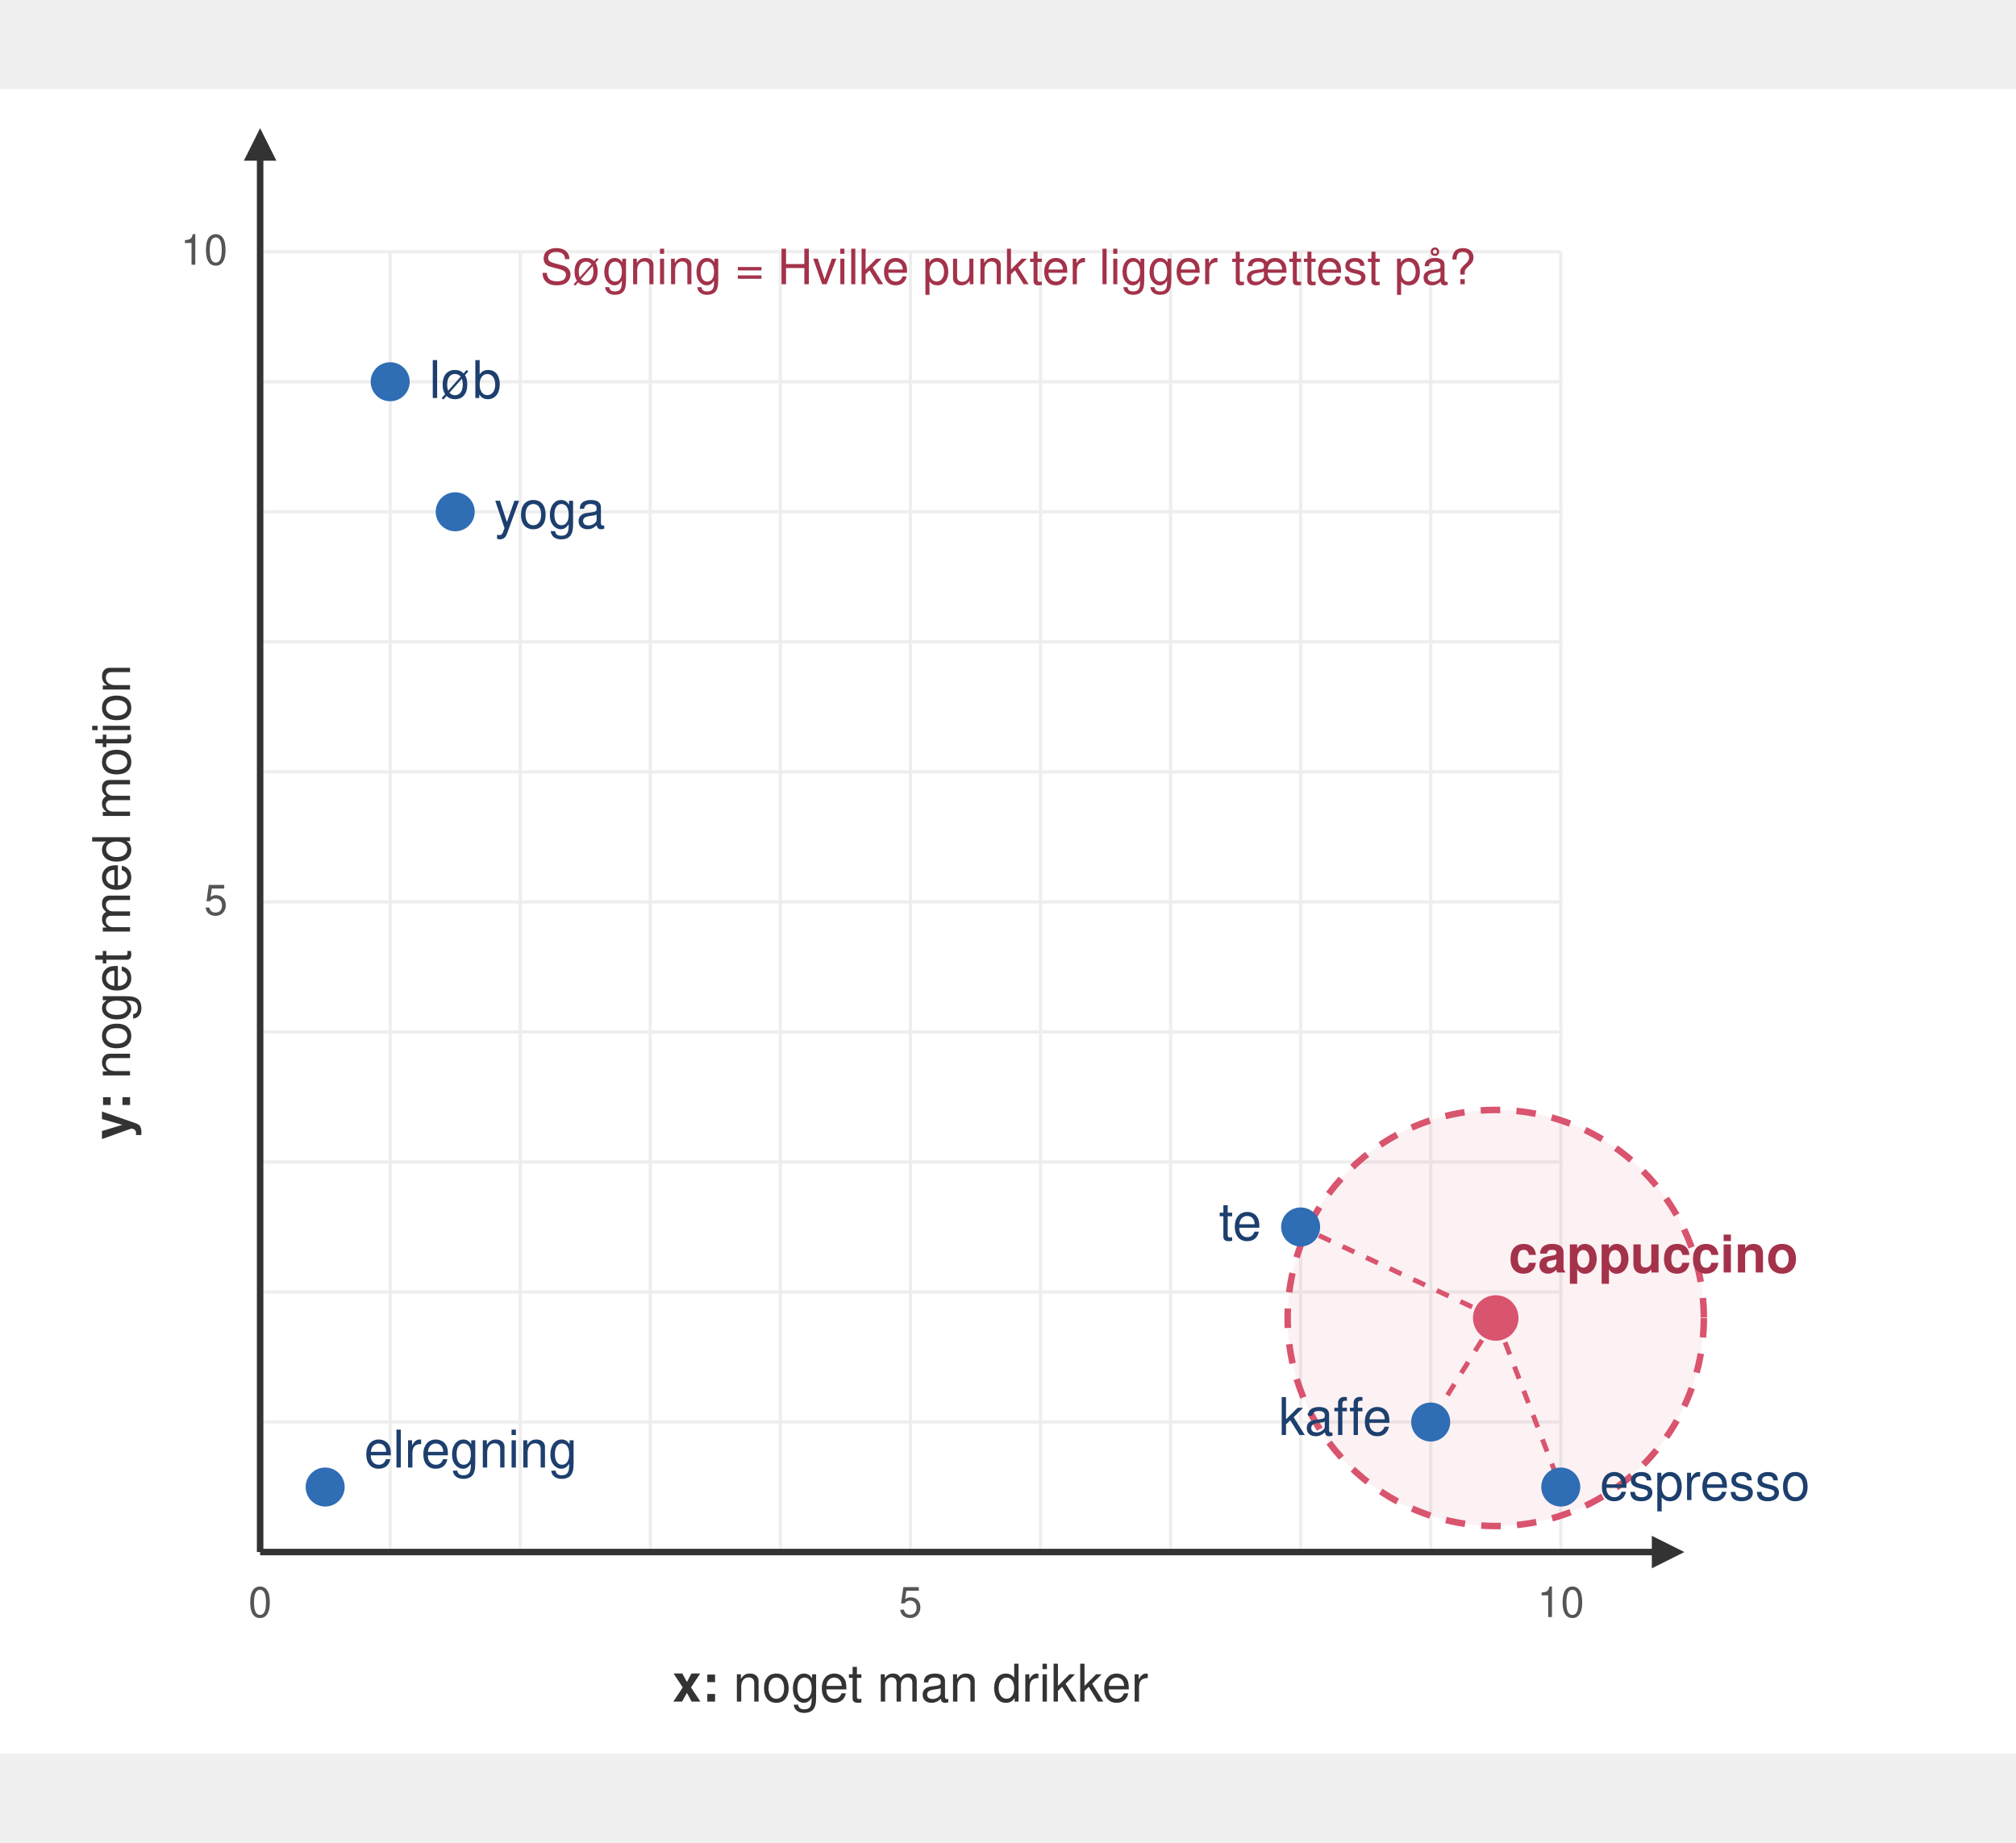
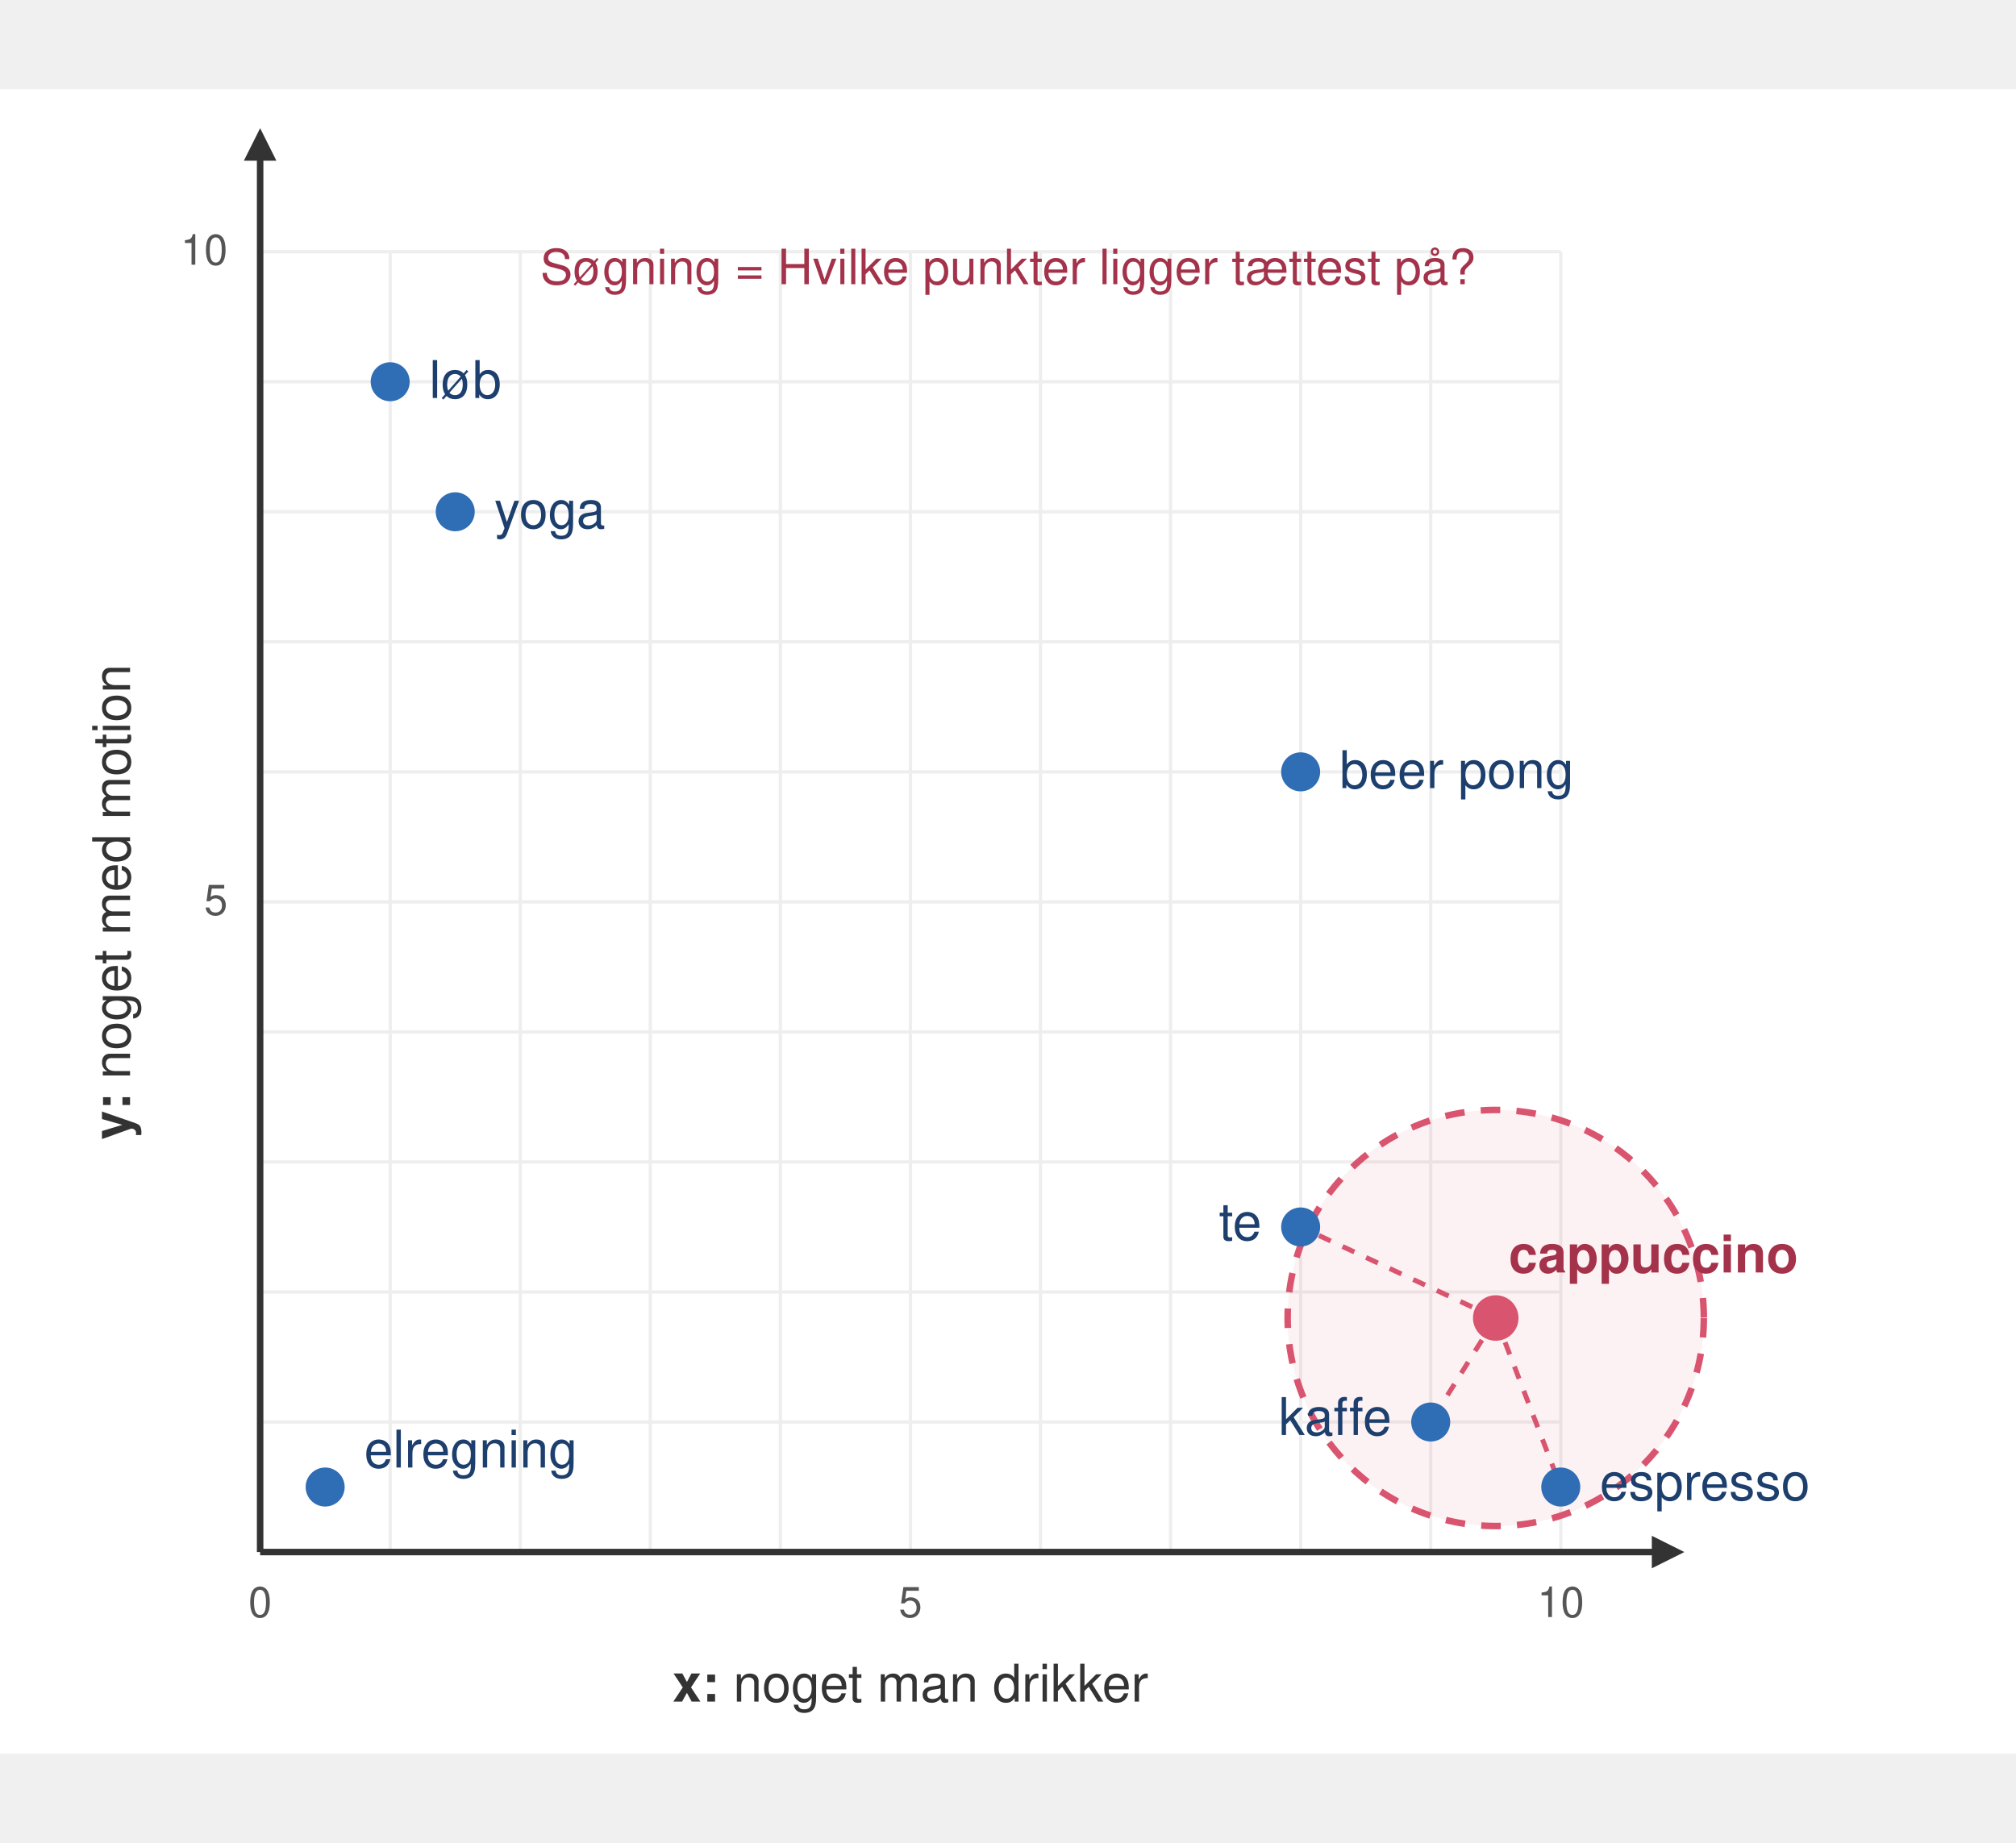
<svg xmlns="http://www.w3.org/2000/svg" width="560" height="512" viewBox="0 0 620 512" font-family="Helvetica, Arial, sans-serif">
  <rect width="620" height="512" fill="#ffffff" />
  <line x1="120" y1="450" x2="120" y2="50" stroke="#eeeeee" />
  <line x1="80" y1="410" x2="480" y2="410" stroke="#eeeeee" />
  <line x1="160" y1="450" x2="160" y2="50" stroke="#eeeeee" />
  <line x1="80" y1="370" x2="480" y2="370" stroke="#eeeeee" />
  <line x1="200" y1="450" x2="200" y2="50" stroke="#eeeeee" />
  <line x1="80" y1="330" x2="480" y2="330" stroke="#eeeeee" />
  <line x1="240" y1="450" x2="240" y2="50" stroke="#eeeeee" />
  <line x1="80" y1="290" x2="480" y2="290" stroke="#eeeeee" />
  <line x1="280" y1="450" x2="280" y2="50" stroke="#eeeeee" />
  <line x1="80" y1="250" x2="480" y2="250" stroke="#eeeeee" />
  <line x1="320" y1="450" x2="320" y2="50" stroke="#eeeeee" />
  <line x1="80" y1="210" x2="480" y2="210" stroke="#eeeeee" />
  <line x1="360" y1="450" x2="360" y2="50" stroke="#eeeeee" />
  <line x1="80" y1="170" x2="480" y2="170" stroke="#eeeeee" />
  <line x1="400" y1="450" x2="400" y2="50" stroke="#eeeeee" />
  <line x1="80" y1="130" x2="480" y2="130" stroke="#eeeeee" />
  <line x1="440" y1="450" x2="440" y2="50" stroke="#eeeeee" />
  <line x1="80" y1="90" x2="480" y2="90" stroke="#eeeeee" />
  <line x1="480" y1="450" x2="480" y2="50" stroke="#eeeeee" />
  <line x1="80" y1="50" x2="480" y2="50" stroke="#eeeeee" />
  <line x1="80" y1="450" x2="510" y2="450" stroke="#333" stroke-width="2" />
  <polygon points="518,450 508,445 508,455" fill="#333" />
  <line x1="80" y1="450" x2="80" y2="20" stroke="#333" stroke-width="2" />
  <polygon points="80,12 75,22 85,22" fill="#333" />
  <text x="80" y="470" text-anchor="middle" font-size="13" fill="#555">0</text>
  <text x="280" y="470" text-anchor="middle" font-size="13" fill="#555">5</text>
  <text x="70" y="254" text-anchor="end" font-size="13" fill="#555">5</text>
  <text x="480" y="470" text-anchor="middle" font-size="13" fill="#555">10</text>
  <text x="70" y="54" text-anchor="end" font-size="13" fill="#555">10</text>
  <text x="280" y="496" text-anchor="middle" font-size="16" fill="#333">
    <tspan font-weight="bold">x:</tspan> noget man drikker</text>
  <text transform="translate(40 250) rotate(-90)" text-anchor="middle" font-size="16" fill="#333">
    <tspan font-weight="bold">y:</tspan> noget med motion</text>
  <circle cx="460.0" cy="378.0" r="64.0" fill="#d9546e" fill-opacity="0.08" stroke="#d9546e" stroke-width="2" stroke-dasharray="6 5" />
  <line x1="460.0" y1="378.0" x2="440" y2="410" stroke="#d9546e" stroke-width="1.5" stroke-dasharray="4 4" />
  <line x1="460.0" y1="378.0" x2="480" y2="430.0" stroke="#d9546e" stroke-width="1.5" stroke-dasharray="4 4" />
  <line x1="460.0" y1="378.0" x2="400" y2="350.0" stroke="#d9546e" stroke-width="1.5" stroke-dasharray="4 4" />
+   <circle cx="400" cy="210" r="6" fill="#2f6db5" />
+   <text x="412" y="215" text-anchor="start" font-size="16" fill="#1d3f6e">beer pong</text>
  <circle cx="440" cy="410" r="6" fill="#2f6db5" />
  <text x="428" y="414" text-anchor="end" font-size="16" fill="#1d3f6e">kaffe</text>
  <circle cx="480" cy="430.0" r="6" fill="#2f6db5" />
  <text x="492" y="434.0" text-anchor="start" font-size="16" fill="#1d3f6e">espresso</text>
  <circle cx="400" cy="350.0" r="6" fill="#2f6db5" />
  <text x="388" y="354.0" text-anchor="end" font-size="16" fill="#1d3f6e">te</text>
  <circle cx="120" cy="90" r="6" fill="#2f6db5" />
  <text x="132" y="95" text-anchor="start" font-size="16" fill="#1d3f6e">løb</text>
  <circle cx="140.0" cy="130" r="6" fill="#2f6db5" />
  <text x="152.0" y="135" text-anchor="start" font-size="16" fill="#1d3f6e">yoga</text>
  <circle cx="100.0" cy="430.0" r="6" fill="#2f6db5" />
  <text x="112.0" y="424.0" text-anchor="start" font-size="16" fill="#1d3f6e">elregning</text>
  <circle cx="460.0" cy="378.0" r="7" fill="#d9546e" />
  <text x="464.0" y="364.0" text-anchor="start" font-size="16" font-weight="bold" fill="#a3324a">cappuccino</text>
  <text x="310" y="60" text-anchor="middle" font-size="15" fill="#a3324a">Søgning = Hvilke punkter ligger tættest på?</text>
</svg>
